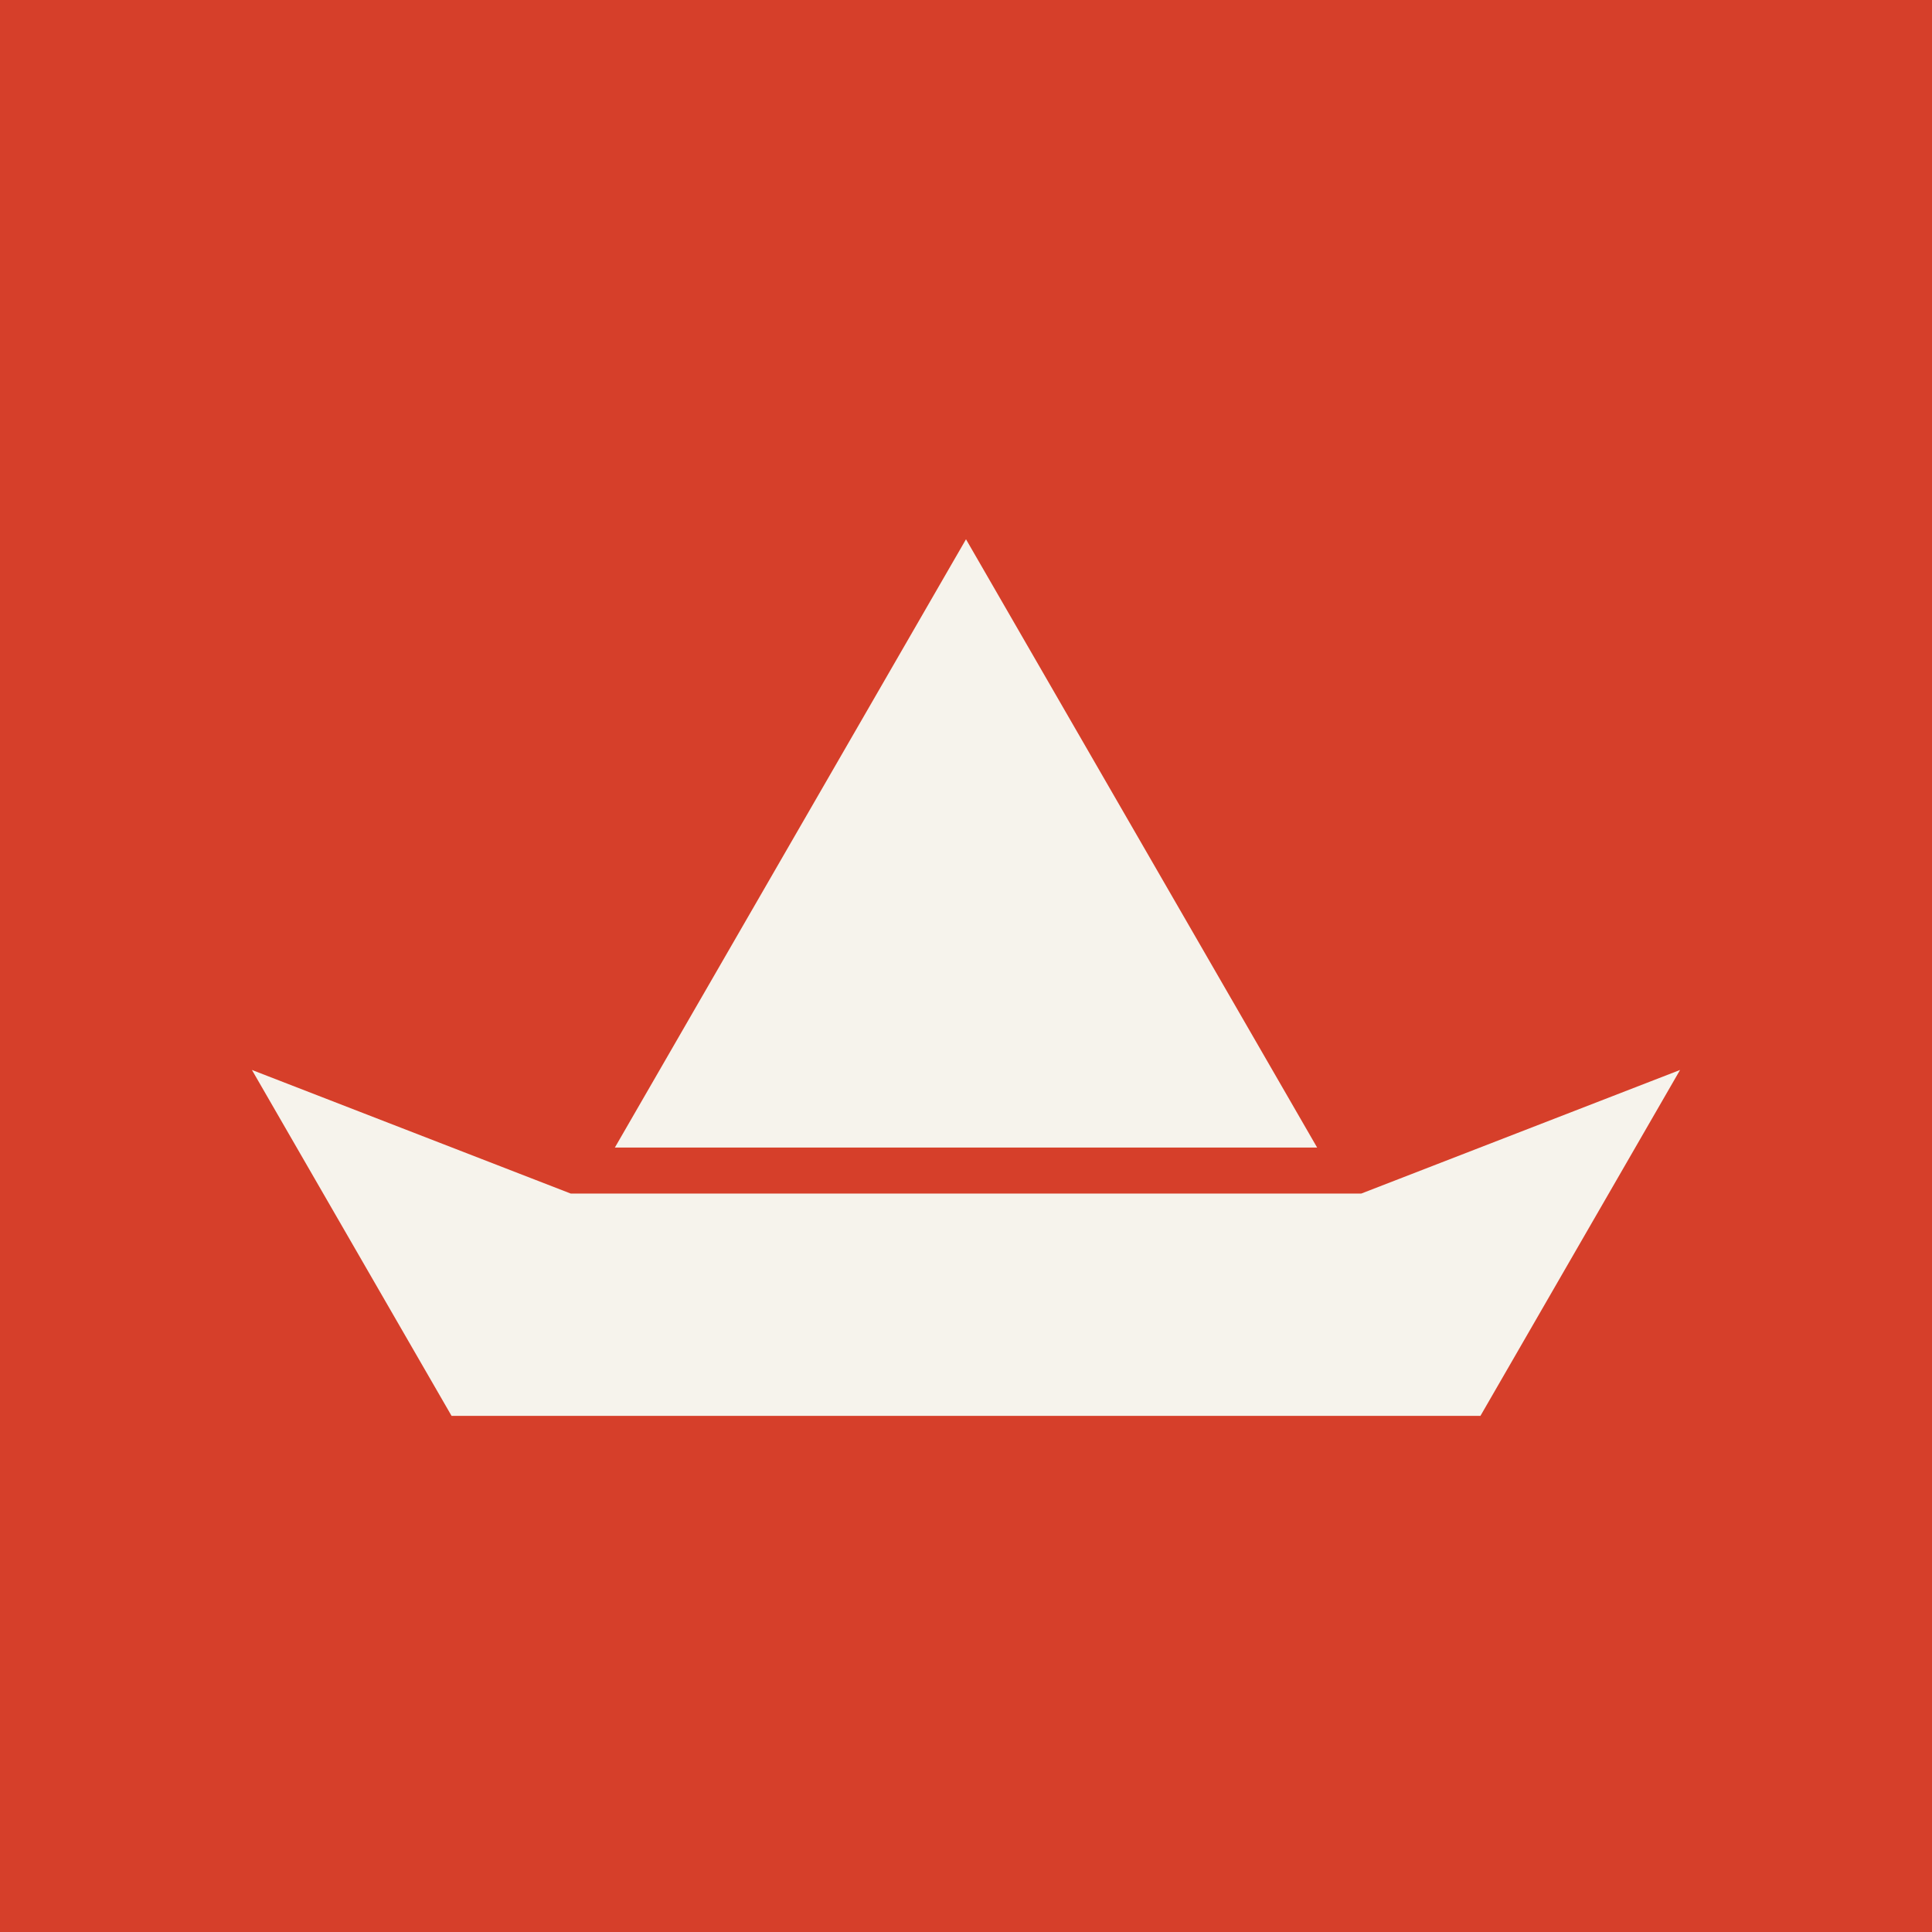
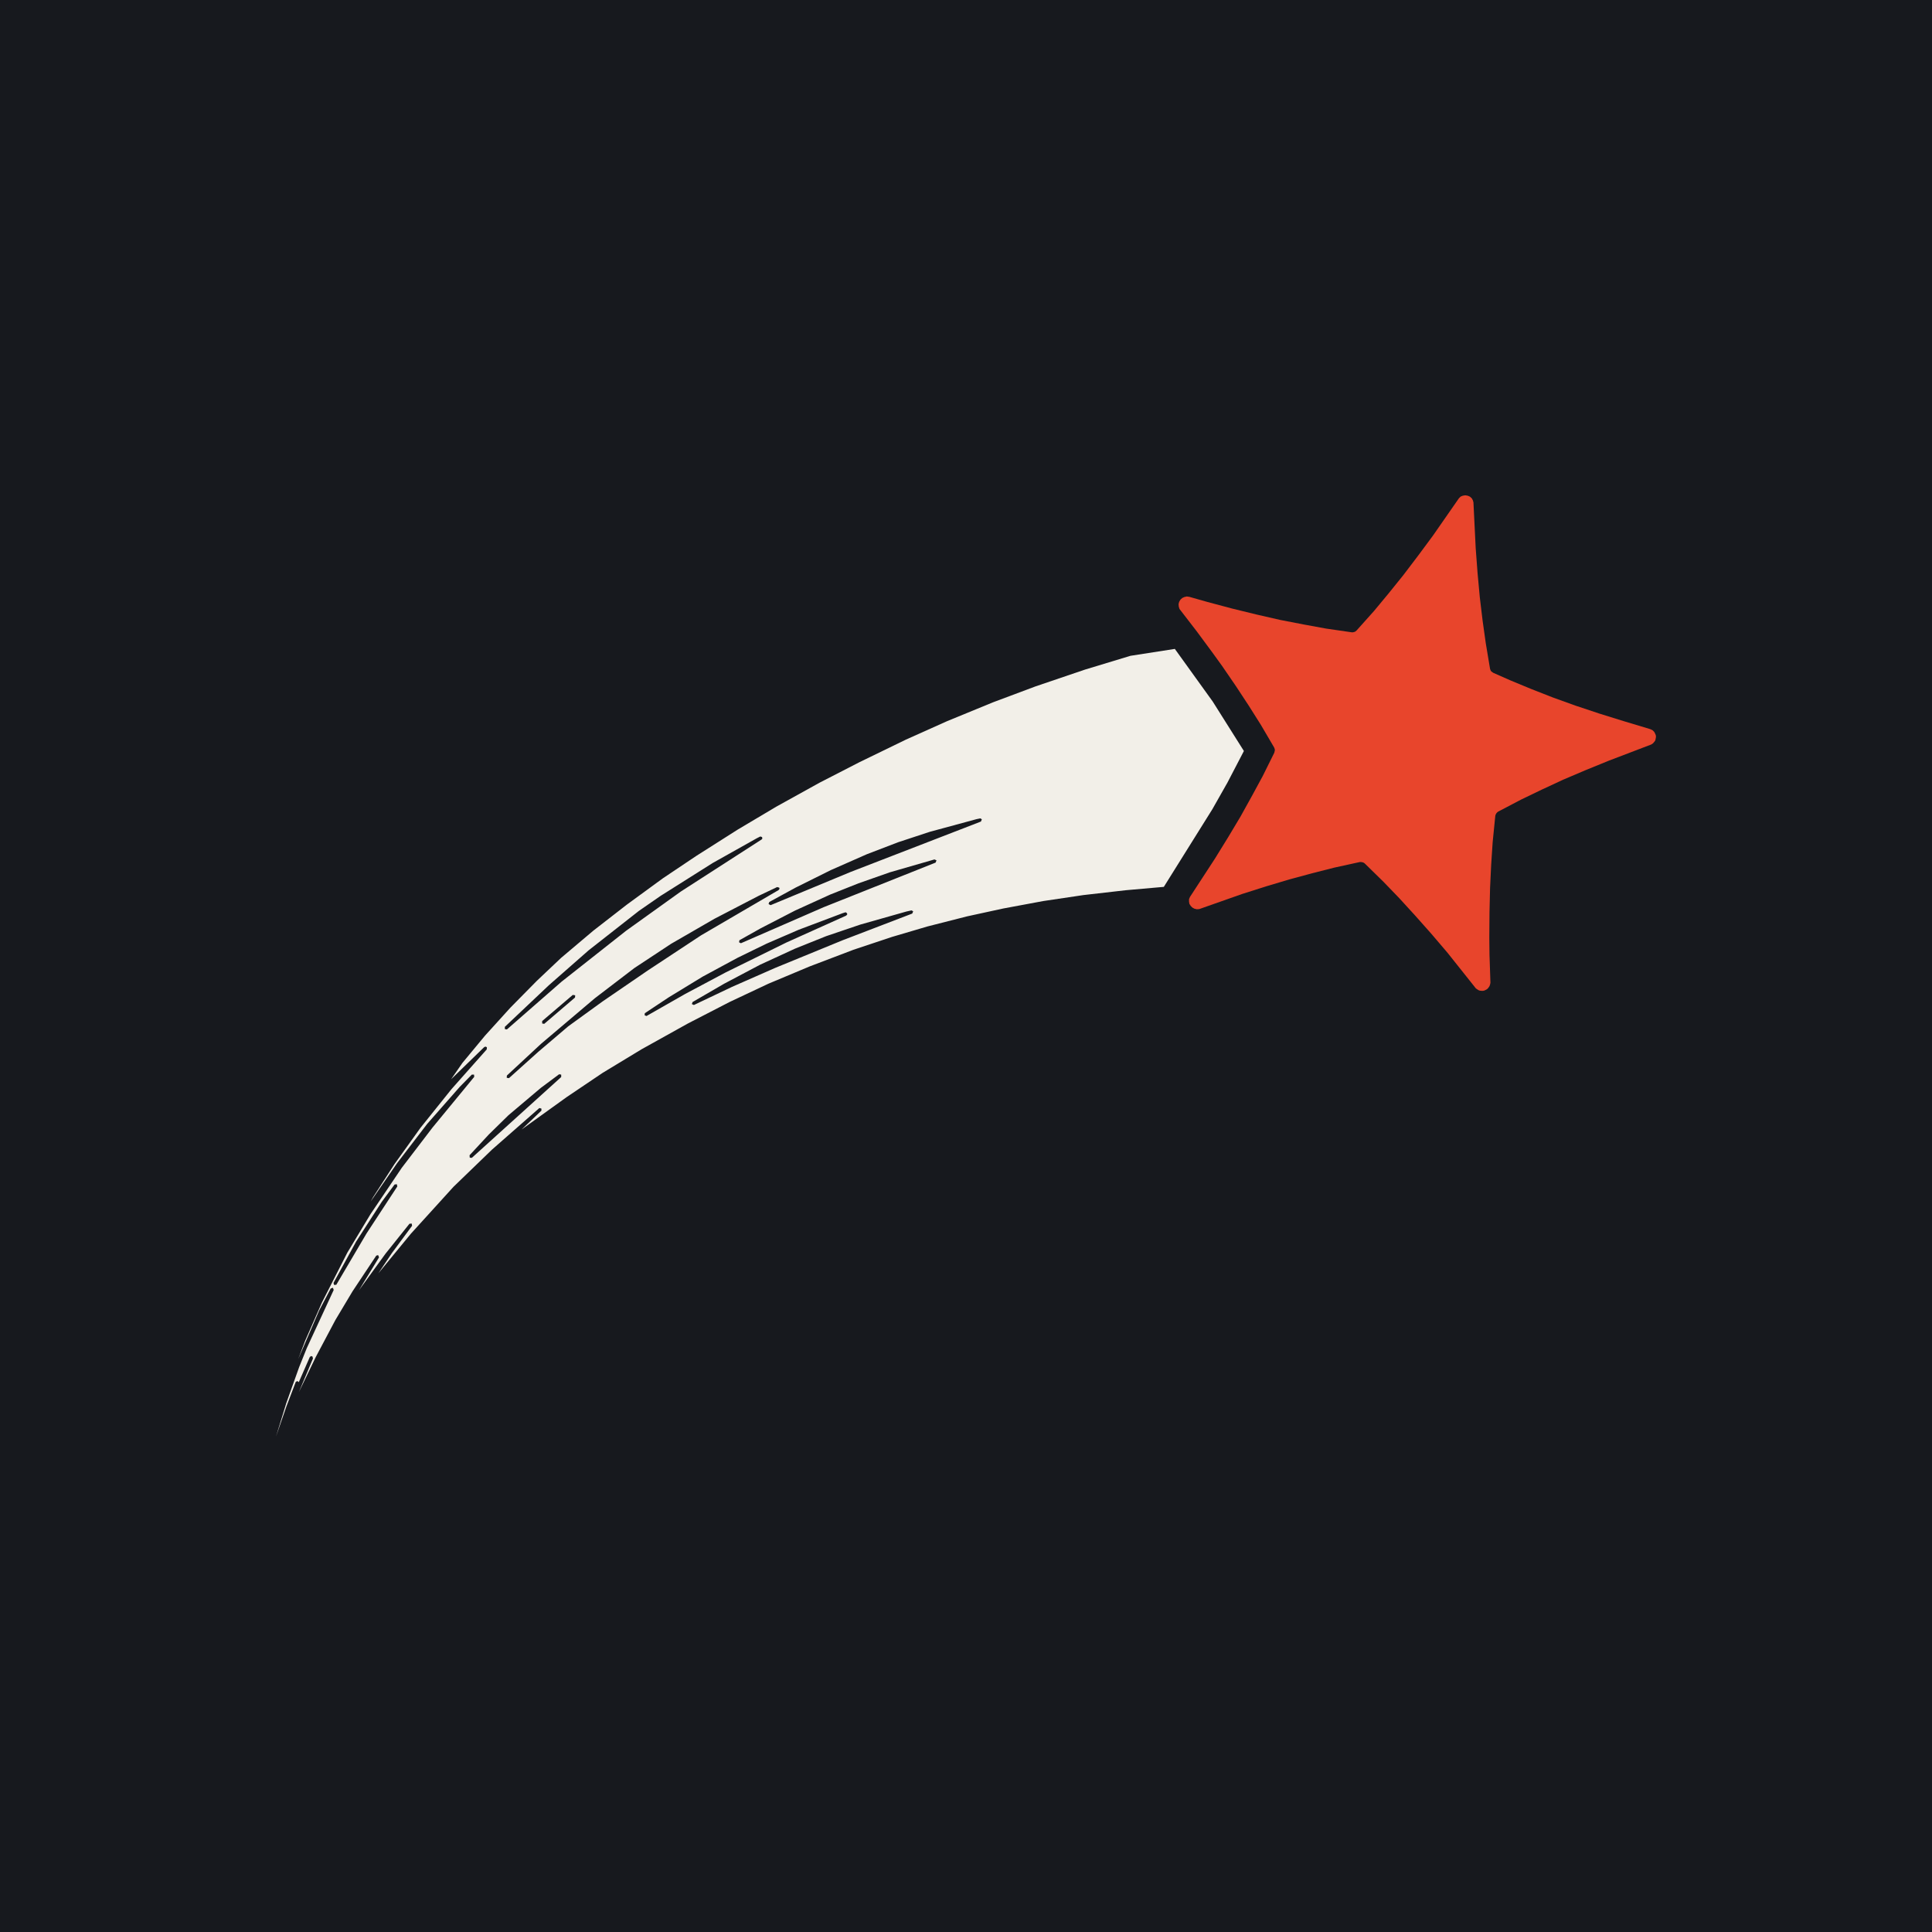
- <svg xmlns="http://www.w3.org/2000/svg" viewBox="-130 -321.7 1260 1260">
-   <rect x="-130" y="-321.7" width="1260" height="1260" fill="#d63f2a" />
-   <path fill="#f6f3ec" d="M34.3 376.1L242.2 456.7L757.8 456.7L965.7 376.1L835.5 601.7L164.5 601.7Z" />
-   <path fill="#f6f3ec" d="M500 30L729 426.7L271 426.7Z" />
+ <svg xmlns="http://www.w3.org/2000/svg" viewBox="-17.9 -79.6 1035.2 1035.2">
+   <rect x="-17.9" y="-79.6" width="1035.2" height="1035.2" fill="#17191e" />
+   <path fill="#f2efe8" d="M130 690.1L135.6 673.9L140.6 660.8L141.5 660.4L142.2 661L148.1 647.5L148.8 647L149.5 647.2L149.8 648.3L142.2 666.4L151.3 647.5L161.8 627.7L171 612.3L183.7 593.2L184.7 592.9L185.2 594.1L174.4 611.8L188.7 592.1L201.5 576.1L202.7 576L202.9 577.2L192.1 591.8L184.8 602.7L202.3 581.4L225.1 556.3L245.7 536.4L271.1 514.1L272.2 514.4L272.2 515.5L261.6 525.6L285.8 508.2L305.1 495.2L325.9 482.6L350.7 468.8L373 457.3L393.8 447.5L416 438.2L439.4 429.3L460.1 422.4L479.1 416.8L500.3 411.4L519.6 407.2L541.1 403.2L562.6 400L585.3 397.4L605.7 395.6L631.7 354L639.8 339.7L648.6 322.8L631.9 296.3L611.6 268.1L587.8 271.8L563.4 279.2L536.9 288.2L514.2 296.7L489.6 306.8L467.5 316.7L442.6 328.8L421.2 339.8L398.1 352.6L377.4 364.9L355.2 379L337.3 391L318 405.1L300.1 419L282.8 433.6L269.8 445.9L255.6 460.3L242 475.3L229.9 489.9L223.8 498.7L241.6 481.4L242.4 481.2L243 481.6L242.9 482.7L224 504L207.4 524.7L193.5 544.1L182 561.9L180.7 564.2L194.9 543.6L211 522.6L228.5 502.7L234.9 496.2L236.1 496.2L236.2 497.4L213.9 524.5L197.4 546.1L180.6 571L168.2 591.6L154.6 618.3L145.6 638.8L141.9 648.6L153.1 622.6L159.3 610.8L160.5 610.4L160.9 611.6L146.5 642.7L142.4 652.9L135.5 672.2ZM395 405.4L393.9 404.8L394.3 403.7L408.4 396L427.3 386.6L446.6 378.1L463.3 371.7L480.3 366.1L505.4 359.3L507.4 358.9L508.2 359.4L507.7 360.6L437.9 387.6ZM379.1 425.8L378.1 425.3L378.3 424.2L389.7 417.8L408.1 408.3L427 399.7L442.1 393.7L458.9 387.8L482.8 380.9L483.9 381.4L483.4 382.6L423.4 406.5ZM353.9 458.9L352.8 458.4L353.2 457.3L370.1 447.5L389.4 437.3L408.1 428.7L424.8 422L443.1 415.8L467.8 408.8L470.5 408.2L471.4 408.7L470.9 409.9L433.6 424.2L397.5 439L374.3 449.2ZM328.5 464.8L327.5 464.4L327.6 463.3L340.4 454.8L358.6 443.7L377.3 433.6L392.9 426L410 418.6L433.6 409.7L435.2 409.2L435.9 409.7L436.1 410.3L435.5 411L403.5 425.4L371 441.4L349.2 453ZM254.8 498.1L253.6 497.9L253.7 496.7L272 479.7L300.8 455.3L322 439.1L341.7 426.1L364.9 412.7L388.6 400.4L398.5 395.7L399.6 396L399.8 396.6L399.3 397.3L357.7 421.6L329.2 440.4L305.1 456.9L286.6 470.3L270.5 484ZM253.7 472L252.6 471.8L252.6 470.6L276.2 448.3L297.5 429.6L324.4 408.5L336.1 400.4L364 382.8L387.7 369.5L389.5 368.6L390.4 368.9L390.6 369.7L390.2 370.2L346.9 398.1L317.6 419.1L283 446.4ZM273.7 469L272.6 468.8L272.6 467.5L289 453.5L290.3 453.7L290.2 454.9ZM234.9 540.8L233.8 540.7L233.7 539.4L244 528.3L254.5 518L271.9 503.3L281.7 496L282.8 496.2L282.8 497.5ZM162.3 608.8L161.1 608.9L160.8 607.8L172.9 585.7L186.7 564.3L193.5 555.1L194.7 554.9L195 556.1L178.5 581.3Z" />
+   <path fill="#e8452c" d="M619.4 240.2L618 240L616.7 240.3L615.6 240.8L614.6 241.7L613.9 242.9L613.6 244.1L613.7 245.4L614.1 246.7L623.5 258.9L631.7 270L636.9 277.2L644.3 288L651.2 298.5L657.7 308.8L664.8 320.9L665.1 321.7L665.2 322.3L665.1 322.8L664.9 323.7L658.7 336.2L652.9 346.9L646.8 357.9L640.1 369.1L633 380.6L619.7 401L619.2 402.2L619.2 403.5L619.4 404.7L620.1 405.8L621 406.7L622.1 407.3L623.4 407.6L624.7 407.5L647.7 399.4L660.6 395.3L673 391.6L685.2 388.3L697 385.3L710.7 382.3L711.3 382.3L712.1 382.4L712.9 382.7L713.4 383.1L723.4 392.9L731.8 401.6L740.3 410.9L749 420.7L757.7 430.9L772.9 450L774.2 450.9L775 451.2L775.9 451.3L776.8 451.3L777.6 451.1L778.9 450.4L779.5 449.8L780.2 448.8L780.5 447.9L780.7 447L780.2 432L780.1 422.8L780.2 409.3L780.5 396.3L781.1 383.7L781.9 371.6L783.3 357.6L783.4 357.1L783.8 356.3L784.2 355.8L784.8 355.3L797.2 348.8L808.2 343.5L819.6 338.2L831.6 333.1L844.1 328L866.9 319.3L867.8 318.7L868.4 318L869 317.2L869.2 316.4L869.4 315.2L869.3 314.3L868.9 313.4L868.5 312.6L867.6 311.7L866.4 311.1L852.1 306.8L838.9 302.7L826.3 298.5L814.1 294.1L802.6 289.6L791.5 285L782.2 280.9L781.8 280.6L781.1 280.1L780.8 279.6L780.5 278.8L778.2 265L776.5 252.9L775 240.4L773.8 227.4L772.8 214L771.6 189.6L771.3 188.5L770.7 187.4L769.7 186.5L768.5 186L767.2 185.8L765.9 186L764.7 186.5L763.8 187.4L749.9 207.4L741.9 218.2L734 228.6L726.1 238.4L718.3 247.8L709 258.2L708.3 258.8L707.8 259L707 259.2L706.4 259.2L692.6 257.2L680.6 255L668.2 252.6L655.5 249.7L642.4 246.5L628.9 242.9Z" />
</svg>
